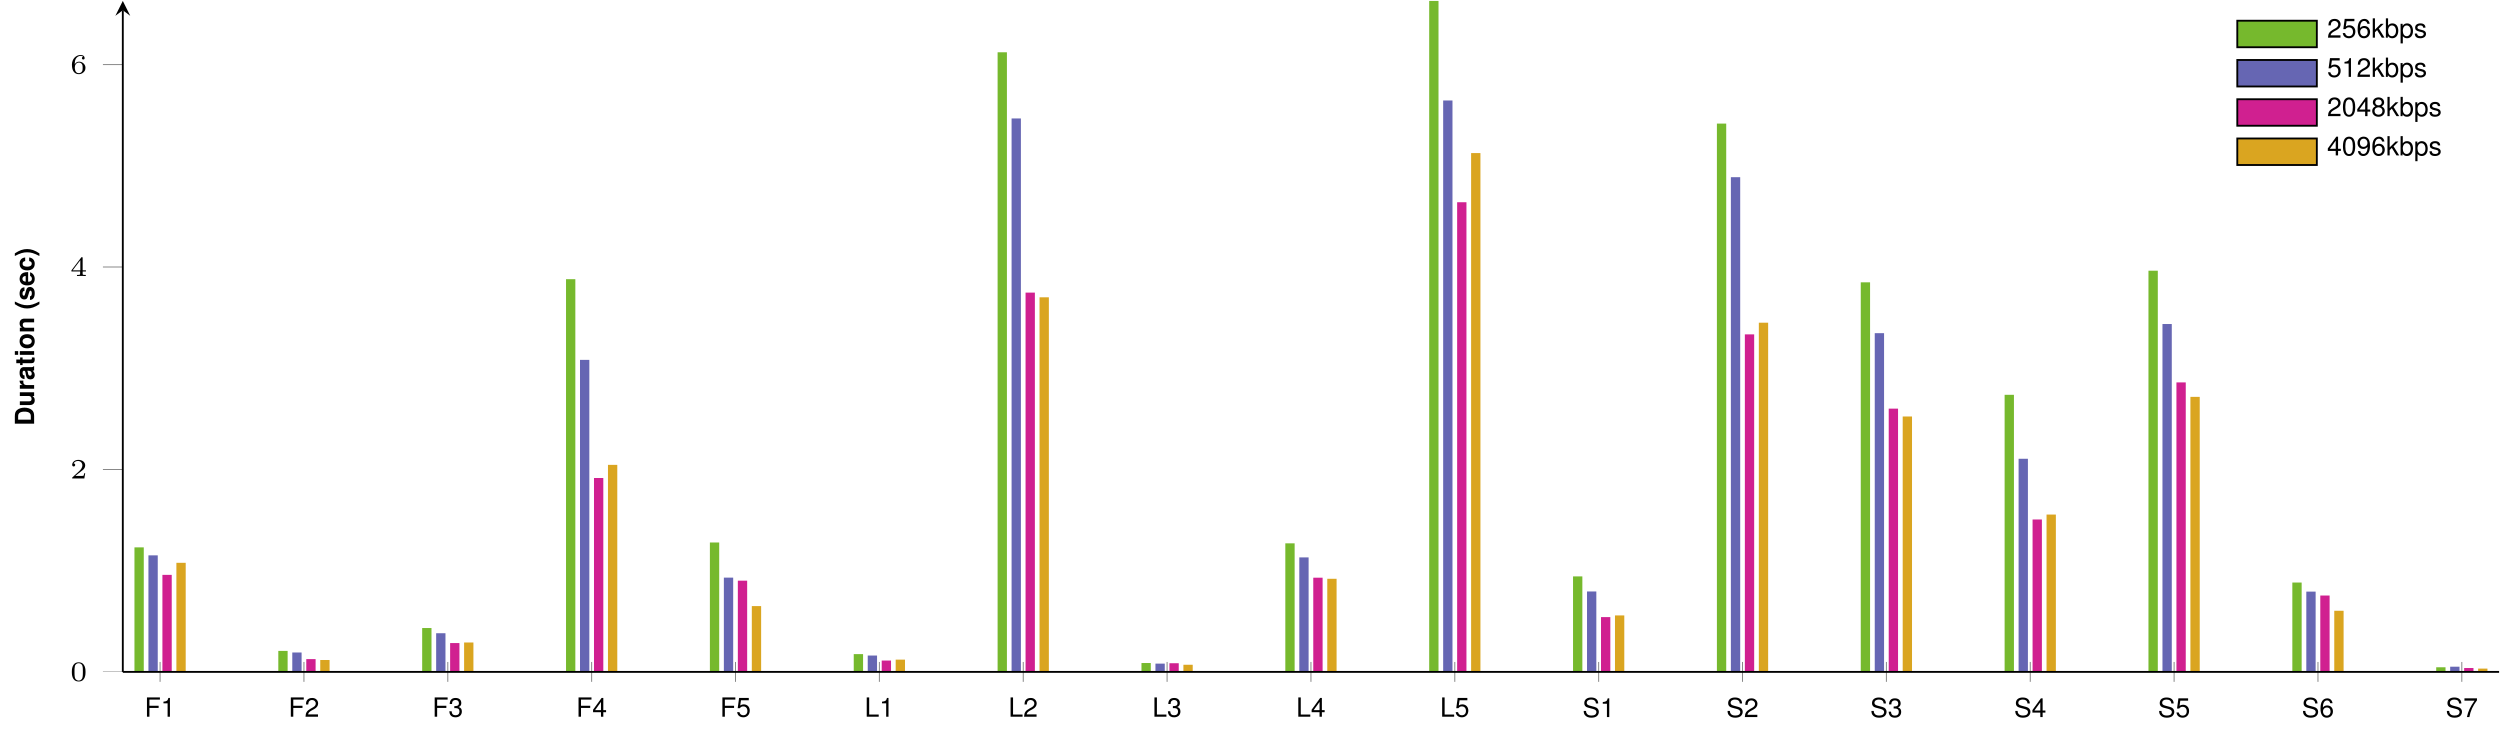
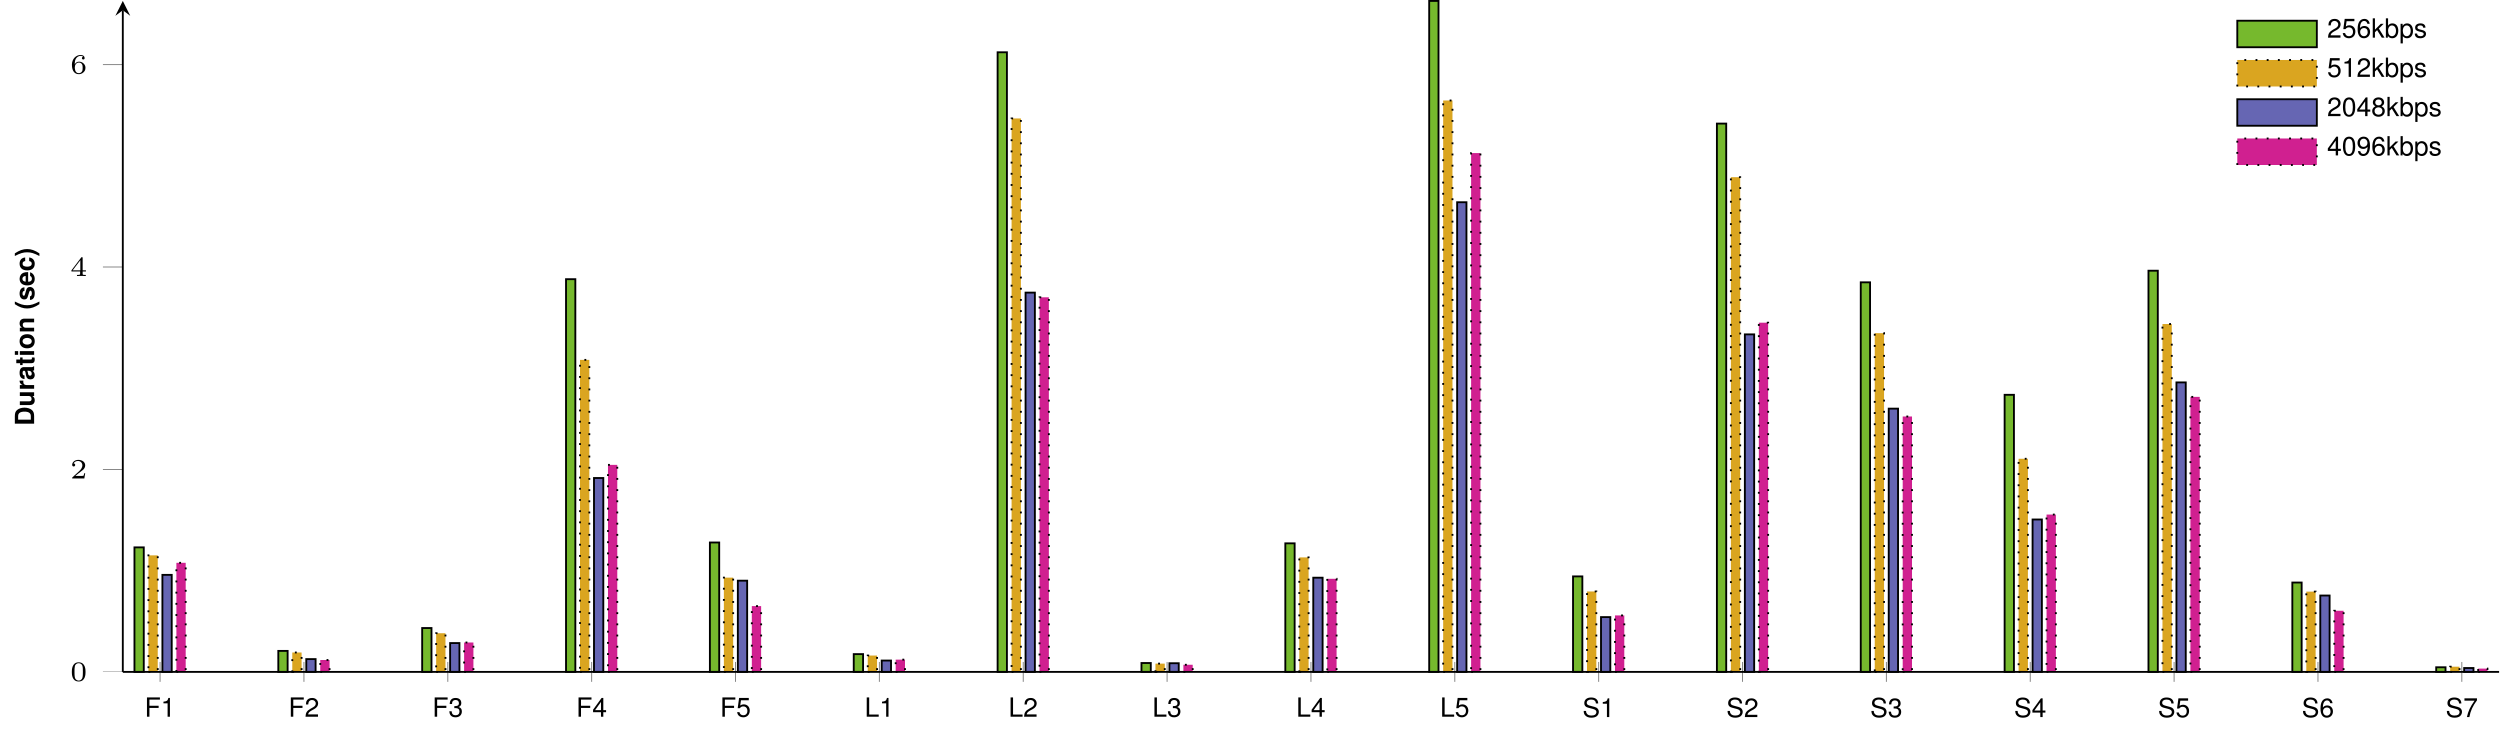
<svg xmlns="http://www.w3.org/2000/svg" xmlns:xlink="http://www.w3.org/1999/xlink" height="156.578pt" version="1.1" viewBox="0 -156.578 534.551 156.578" width="534.551pt">
  <defs>
    <clipPath id="clip1">
      <path d="M26.258 128.824H534.359V-298.117H26.258" />
    </clipPath>
    <clipPath id="clip2">
      <path d="M-115.469 -12.914V-156.379H676.082V-12.914" />
    </clipPath>
    <path d="M1.148 -4.124C0.498 -3.146 0.226 -2.365 0.226 -1.499C0.226 -0.628 0.498 0.153 1.148 1.131H1.714C1.115 -0.034 0.922 -0.668 0.922 -1.499C0.922 -2.325 1.115 -2.97 1.714 -4.124H1.148Z" id="g1-40" />
    <path d="M0.69 1.131C1.341 0.153 1.612 -0.628 1.612 -1.494C1.612 -2.365 1.341 -3.146 0.69 -4.124H0.124C0.724 -2.959 0.917 -2.325 0.917 -1.494C0.917 -0.668 0.724 -0.023 0.124 1.131H0.69Z" id="g1-41" />
    <path d="M0.436 0H2.048C2.676 0 3.072 -0.147 3.349 -0.481C3.677 -0.866 3.853 -1.426 3.853 -2.065C3.853 -2.699 3.677 -3.259 3.349 -3.649C3.072 -3.983 2.682 -4.124 2.048 -4.124H0.436V0ZM1.284 -0.707V-3.417H2.048C2.687 -3.417 3.004 -2.97 3.004 -2.059C3.004 -1.154 2.687 -0.707 2.048 -0.707H1.284Z" id="g1-68" />
    <path d="M2.965 -0.096C2.823 -0.226 2.783 -0.311 2.783 -0.47V-2.167C2.783 -2.789 2.359 -3.106 1.533 -3.106S0.277 -2.755 0.226 -2.048H0.99C1.03 -2.365 1.16 -2.467 1.55 -2.467C1.856 -2.467 2.008 -2.365 2.008 -2.161C2.008 -2.059 1.957 -1.969 1.873 -1.924C1.765 -1.867 1.765 -1.867 1.375 -1.805L1.058 -1.748C0.453 -1.646 0.158 -1.335 0.158 -0.786C0.158 -0.526 0.232 -0.311 0.373 -0.158C0.549 0.023 0.815 0.13 1.086 0.13C1.426 0.13 1.737 -0.017 2.014 -0.306C2.014 -0.147 2.031 -0.091 2.105 0H2.965V-0.096ZM2.008 -1.228C2.008 -0.769 1.782 -0.509 1.38 -0.509C1.115 -0.509 0.95 -0.651 0.95 -0.877C0.95 -1.115 1.075 -1.228 1.403 -1.296L1.675 -1.346C1.884 -1.386 1.918 -1.397 2.008 -1.443V-1.228Z" id="g1-97" />
    <path d="M2.953 -1.912C2.897 -2.659 2.399 -3.106 1.635 -3.106C0.724 -3.106 0.192 -2.506 0.192 -1.465C0.192 -0.458 0.718 0.13 1.624 0.13C2.365 0.13 2.88 -0.328 2.953 -1.058H2.195C2.093 -0.662 1.935 -0.509 1.629 -0.509C1.228 -0.509 0.984 -0.871 0.984 -1.465C0.984 -1.754 1.041 -2.025 1.137 -2.206C1.228 -2.376 1.403 -2.467 1.629 -2.467C1.952 -2.467 2.105 -2.314 2.195 -1.912H2.953Z" id="g1-99" />
    <path d="M2.965 -1.279C2.97 -1.346 2.97 -1.375 2.97 -1.414C2.97 -1.72 2.925 -2.003 2.851 -2.218C2.648 -2.772 2.155 -3.106 1.539 -3.106C0.662 -3.106 0.124 -2.472 0.124 -1.448C0.124 -0.47 0.656 0.13 1.522 0.13C2.206 0.13 2.761 -0.26 2.936 -0.86H2.155C2.059 -0.617 1.839 -0.475 1.55 -0.475C1.324 -0.475 1.143 -0.571 1.03 -0.741C0.956 -0.854 0.928 -0.99 0.917 -1.279H2.965ZM0.928 -1.805C0.979 -2.269 1.177 -2.501 1.528 -2.501C1.726 -2.501 1.907 -2.404 2.02 -2.246C2.093 -2.133 2.127 -2.014 2.144 -1.805H0.928Z" id="g1-101" />
    <path d="M1.171 -3.055H0.379V0H1.171V-3.055ZM1.171 -4.124H0.379V-3.417H1.171V-4.124Z" id="g1-105" />
    <path d="M0.356 -3.055V0H1.148V-1.833C1.148 -2.195 1.403 -2.433 1.788 -2.433C2.127 -2.433 2.297 -2.246 2.297 -1.884V0H3.089V-2.048C3.089 -2.721 2.716 -3.106 2.065 -3.106C1.652 -3.106 1.375 -2.953 1.148 -2.614V-3.055H0.356Z" id="g1-110" />
    <path d="M1.703 -3.106C0.769 -3.106 0.198 -2.489 0.198 -1.488C0.198 -0.481 0.769 0.13 1.709 0.13C2.636 0.13 3.219 -0.487 3.219 -1.465C3.219 -2.501 2.659 -3.106 1.703 -3.106ZM1.709 -2.467C2.144 -2.467 2.427 -2.076 2.427 -1.477C2.427 -0.905 2.133 -0.509 1.709 -0.509C1.279 -0.509 0.99 -0.905 0.99 -1.488S1.279 -2.467 1.709 -2.467Z" id="g1-111" />
    <path d="M0.356 -3.055V0H1.148V-1.624C1.148 -2.088 1.38 -2.32 1.844 -2.32C1.929 -2.32 1.986 -2.314 2.093 -2.297V-3.1C2.048 -3.106 2.02 -3.106 1.997 -3.106C1.635 -3.106 1.318 -2.868 1.148 -2.455V-3.055H0.356Z" id="g1-114" />
    <path d="M2.857 -2.071C2.846 -2.716 2.348 -3.106 1.528 -3.106C0.752 -3.106 0.272 -2.716 0.272 -2.088C0.272 -1.884 0.334 -1.709 0.441 -1.59C0.549 -1.482 0.645 -1.431 0.939 -1.335L1.884 -1.041C2.082 -0.979 2.15 -0.917 2.15 -0.792C2.15 -0.605 1.929 -0.492 1.561 -0.492C1.358 -0.492 1.194 -0.532 1.092 -0.6C1.007 -0.662 0.973 -0.724 0.939 -0.888H0.164C0.187 -0.221 0.679 0.13 1.607 0.13C2.031 0.13 2.354 0.04 2.58 -0.141S2.942 -0.605 2.942 -0.905C2.942 -1.301 2.744 -1.556 2.342 -1.675L1.341 -1.963C1.12 -2.031 1.064 -2.076 1.064 -2.201C1.064 -2.37 1.245 -2.484 1.522 -2.484C1.901 -2.484 2.088 -2.348 2.093 -2.071H2.857Z" id="g1-115" />
    <path d="M1.703 -2.993H1.262V-3.813H0.47V-2.993H0.079V-2.467H0.47V-0.588C0.47 -0.107 0.724 0.13 1.245 0.13C1.42 0.13 1.561 0.113 1.703 0.068V-0.487C1.624 -0.475 1.578 -0.47 1.522 -0.47C1.313 -0.47 1.262 -0.532 1.262 -0.803V-2.467H1.703V-2.993Z" id="g1-116" />
    <path d="M3.061 0V-3.055H2.269V-1.143C2.269 -0.781 2.014 -0.543 1.629 -0.543C1.29 -0.543 1.12 -0.724 1.12 -1.092V-3.055H0.328V-0.928C0.328 -0.255 0.702 0.13 1.352 0.13C1.765 0.13 2.042 -0.023 2.269 -0.362V0H3.061Z" id="g1-117" />
    <path d="M3.288 -1.907C3.288 -2.343 3.288 -3.975 1.823 -3.975S0.359 -2.343 0.359 -1.907C0.359 -1.476 0.359 0.126 1.823 0.126S3.288 -1.476 3.288 -1.907ZM1.823 -0.066C1.572 -0.066 1.166 -0.185 1.022 -0.681C0.927 -1.028 0.927 -1.614 0.927 -1.985C0.927 -2.385 0.927 -2.845 1.01 -3.168C1.16 -3.706 1.614 -3.784 1.823 -3.784C2.098 -3.784 2.493 -3.652 2.624 -3.198C2.714 -2.881 2.72 -2.445 2.72 -1.985C2.72 -1.602 2.72 -0.998 2.618 -0.664C2.451 -0.143 2.02 -0.066 1.823 -0.066Z" id="g2-48" />
    <path d="M3.216 -1.118H2.995C2.983 -1.034 2.923 -0.64 2.833 -0.574C2.792 -0.538 2.307 -0.538 2.224 -0.538H1.106L1.871 -1.16C2.074 -1.321 2.606 -1.704 2.792 -1.883C2.971 -2.062 3.216 -2.367 3.216 -2.792C3.216 -3.539 2.54 -3.975 1.739 -3.975C0.968 -3.975 0.43 -3.467 0.43 -2.905C0.43 -2.6 0.687 -2.564 0.753 -2.564C0.903 -2.564 1.076 -2.672 1.076 -2.887C1.076 -3.019 0.998 -3.21 0.735 -3.21C0.873 -3.515 1.237 -3.742 1.65 -3.742C2.277 -3.742 2.612 -3.276 2.612 -2.792C2.612 -2.367 2.331 -1.931 1.913 -1.548L0.496 -0.251C0.436 -0.191 0.43 -0.185 0.43 0H3.031L3.216 -1.118Z" id="g2-50" />
    <path d="M3.371 -0.98V-1.213H2.672V-3.856C2.672 -3.993 2.672 -4.035 2.523 -4.035C2.415 -4.035 2.403 -4.017 2.349 -3.945L0.275 -1.213V-0.98H2.134V-0.502C2.134 -0.305 2.134 -0.233 1.632 -0.233H1.459V0C1.578 -0.006 2.14 -0.024 2.403 -0.024S3.228 -0.006 3.347 0V-0.233H3.174C2.672 -0.233 2.672 -0.305 2.672 -0.502V-0.98H3.371ZM2.176 -3.383V-1.213H0.532L2.176 -3.383Z" id="g2-52" />
    <path d="M0.974 -1.979C0.98 -2.277 0.992 -2.774 1.201 -3.144C1.465 -3.599 1.859 -3.778 2.218 -3.778C2.355 -3.778 2.63 -3.754 2.774 -3.587C2.552 -3.551 2.517 -3.395 2.517 -3.3C2.517 -3.144 2.624 -3.013 2.803 -3.013S3.096 -3.126 3.096 -3.312C3.096 -3.676 2.821 -3.975 2.212 -3.975C1.285 -3.975 0.377 -3.168 0.377 -1.895C0.377 -0.442 1.052 0.126 1.841 0.126C2.074 0.126 2.481 0.09 2.845 -0.263C3.037 -0.454 3.27 -0.693 3.27 -1.219C3.27 -1.423 3.246 -1.805 2.881 -2.146C2.672 -2.337 2.409 -2.546 1.901 -2.546C1.482 -2.546 1.178 -2.331 0.974 -1.979ZM1.835 -0.09C0.992 -0.09 0.992 -1.118 0.992 -1.351C0.992 -1.865 1.333 -2.355 1.871 -2.355C2.182 -2.355 2.361 -2.23 2.505 -2.038C2.672 -1.805 2.672 -1.536 2.672 -1.219C2.672 -0.807 2.66 -0.604 2.457 -0.365C2.313 -0.185 2.122 -0.09 1.835 -0.09Z" id="g2-54" />
    <path d="M1.556 -4.011C1.182 -4.011 0.843 -3.847 0.634 -3.57C0.373 -3.219 0.243 -2.682 0.243 -1.941C0.243 -0.588 0.696 0.13 1.556 0.13C2.404 0.13 2.868 -0.588 2.868 -1.907C2.868 -2.687 2.744 -3.208 2.478 -3.57C2.269 -3.853 1.935 -4.011 1.556 -4.011ZM1.556 -3.57C2.093 -3.57 2.359 -3.027 2.359 -1.952C2.359 -0.815 2.099 -0.283 1.544 -0.283C1.018 -0.283 0.752 -0.837 0.752 -1.935S1.018 -3.57 1.556 -3.57Z" id="g4-48" />
    <path d="M1.465 -2.857V0H1.963V-4.011H1.635C1.46 -3.394 1.346 -3.31 0.577 -3.213V-2.857H1.465Z" id="g4-49" />
    <path d="M2.863 -0.492H0.752C0.803 -0.82 0.984 -1.03 1.477 -1.318L2.042 -1.624C2.602 -1.929 2.891 -2.342 2.891 -2.834C2.891 -3.168 2.755 -3.479 2.518 -3.694S1.986 -4.011 1.607 -4.011C1.098 -4.011 0.718 -3.83 0.498 -3.491C0.356 -3.276 0.294 -3.027 0.283 -2.619H0.781C0.798 -2.891 0.832 -3.055 0.9 -3.185C1.03 -3.428 1.29 -3.576 1.59 -3.576C2.042 -3.576 2.382 -3.253 2.382 -2.823C2.382 -2.506 2.195 -2.235 1.839 -2.031L1.318 -1.737C0.481 -1.262 0.238 -0.883 0.192 0H2.863V-0.492Z" id="g4-50" />
    <path d="M1.25 -1.839H1.313L1.522 -1.844C2.071 -1.844 2.354 -1.595 2.354 -1.115C2.354 -0.611 2.042 -0.311 1.522 -0.311C0.979 -0.311 0.713 -0.583 0.679 -1.165H0.181C0.204 -0.843 0.26 -0.634 0.356 -0.453C0.56 -0.068 0.956 0.13 1.505 0.13C2.331 0.13 2.863 -0.362 2.863 -1.12C2.863 -1.629 2.665 -1.912 2.184 -2.076C2.557 -2.223 2.744 -2.506 2.744 -2.908C2.744 -3.598 2.286 -4.011 1.522 -4.011C0.713 -4.011 0.283 -3.57 0.266 -2.716H0.764C0.769 -2.959 0.792 -3.095 0.854 -3.219C0.967 -3.44 1.216 -3.576 1.528 -3.576C1.969 -3.576 2.235 -3.315 2.235 -2.891C2.235 -2.608 2.133 -2.438 1.912 -2.348C1.776 -2.291 1.601 -2.269 1.25 -2.263V-1.839Z" id="g4-51" />
    <path d="M1.85 -0.962V0H2.348V-0.962H2.942V-1.409H2.348V-4.011H1.98L0.158 -1.488V-0.962H1.85ZM1.85 -1.409H0.594L1.85 -3.163V-1.409Z" id="g4-52" />
    <path d="M2.693 -4.011H0.622L0.322 -1.827H0.781C1.013 -2.105 1.205 -2.201 1.516 -2.201C2.054 -2.201 2.393 -1.833 2.393 -1.239C2.393 -0.662 2.059 -0.311 1.516 -0.311C1.081 -0.311 0.815 -0.532 0.696 -0.984H0.198C0.266 -0.656 0.322 -0.498 0.441 -0.351C0.668 -0.045 1.075 0.13 1.528 0.13C2.337 0.13 2.902 -0.458 2.902 -1.307C2.902 -2.099 2.376 -2.642 1.607 -2.642C1.324 -2.642 1.098 -2.568 0.866 -2.399L1.024 -3.519H2.693V-4.011Z" id="g4-53" />
    <path d="M2.817 -2.965C2.721 -3.621 2.291 -4.011 1.68 -4.011C1.239 -4.011 0.843 -3.796 0.605 -3.44C0.356 -3.049 0.243 -2.557 0.243 -1.827C0.243 -1.154 0.345 -0.724 0.583 -0.368C0.798 -0.045 1.148 0.13 1.59 0.13C2.354 0.13 2.902 -0.436 2.902 -1.222C2.902 -1.969 2.393 -2.495 1.675 -2.495C1.279 -2.495 0.967 -2.342 0.752 -2.048C0.758 -3.027 1.075 -3.57 1.646 -3.57C1.997 -3.57 2.24 -3.349 2.32 -2.965H2.817ZM1.612 -2.054C2.093 -2.054 2.393 -1.72 2.393 -1.182C2.393 -0.679 2.054 -0.311 1.595 -0.311C1.131 -0.311 0.781 -0.696 0.781 -1.211C0.781 -1.709 1.12 -2.054 1.612 -2.054Z" id="g4-54" />
    <path d="M2.942 -4.011H0.26V-3.519H2.427C1.471 -2.155 1.081 -1.318 0.781 0H1.313C1.533 -1.284 2.037 -2.387 2.942 -3.592V-4.011Z" id="g4-55" />
    <path d="M2.212 -2.11C2.625 -2.359 2.761 -2.563 2.761 -2.942C2.761 -3.57 2.269 -4.011 1.556 -4.011C0.849 -4.011 0.351 -3.57 0.351 -2.942C0.351 -2.568 0.487 -2.365 0.894 -2.11C0.436 -1.89 0.209 -1.556 0.209 -1.115C0.209 -0.379 0.764 0.13 1.556 0.13S2.902 -0.379 2.902 -1.109C2.902 -1.556 2.676 -1.89 2.212 -2.11ZM1.556 -3.57C1.98 -3.57 2.252 -3.321 2.252 -2.931C2.252 -2.557 1.974 -2.308 1.556 -2.308S0.86 -2.557 0.86 -2.936C0.86 -3.321 1.137 -3.57 1.556 -3.57ZM1.556 -1.89C2.054 -1.89 2.393 -1.573 2.393 -1.103C2.393 -0.628 2.054 -0.311 1.544 -0.311C1.058 -0.311 0.718 -0.634 0.718 -1.103S1.058 -1.89 1.556 -1.89Z" id="g4-56" />
    <path d="M0.3 -0.917C0.396 -0.26 0.826 0.13 1.437 0.13C1.878 0.13 2.28 -0.085 2.512 -0.441C2.767 -0.832 2.88 -1.324 2.88 -2.054C2.88 -2.727 2.778 -3.157 2.54 -3.513C2.32 -3.836 1.969 -4.011 1.528 -4.011C0.764 -4.011 0.215 -3.445 0.215 -2.659C0.215 -1.912 0.724 -1.386 1.448 -1.386C1.827 -1.386 2.105 -1.522 2.365 -1.833C2.359 -0.854 2.042 -0.311 1.471 -0.311C1.12 -0.311 0.877 -0.532 0.798 -0.917H0.3ZM1.522 -3.576C1.986 -3.576 2.337 -3.191 2.337 -2.67C2.337 -2.178 1.991 -1.827 1.505 -1.827C1.024 -1.827 0.724 -2.161 0.724 -2.699C0.724 -3.208 1.064 -3.576 1.522 -3.576Z" id="g4-57" />
    <path d="M1.035 -1.878H3.004V-2.342H1.035V-3.66H3.276V-4.124H0.509V0H1.035V-1.878Z" id="g4-70" />
    <path d="M0.979 -4.124H0.453V0H3.015V-0.464H0.979V-4.124Z" id="g4-76" />
    <path d="M3.372 -2.914C3.366 -3.723 2.812 -4.192 1.861 -4.192C0.956 -4.192 0.396 -3.728 0.396 -2.981C0.396 -2.478 0.662 -2.161 1.205 -2.02L2.229 -1.748C2.75 -1.612 2.987 -1.403 2.987 -1.081C2.987 -0.86 2.868 -0.634 2.693 -0.509C2.529 -0.396 2.269 -0.334 1.935 -0.334C1.488 -0.334 1.182 -0.441 0.984 -0.679C0.832 -0.86 0.764 -1.058 0.769 -1.313H0.272C0.277 -0.933 0.351 -0.685 0.515 -0.458C0.798 -0.074 1.273 0.13 1.901 0.13C2.393 0.13 2.795 0.017 3.061 -0.187C3.338 -0.407 3.513 -0.775 3.513 -1.131C3.513 -1.641 3.196 -2.014 2.636 -2.167L1.601 -2.444C1.103 -2.58 0.922 -2.738 0.922 -3.055C0.922 -3.474 1.29 -3.751 1.844 -3.751C2.501 -3.751 2.868 -3.451 2.874 -2.914H3.372Z" id="g4-83" />
    <path d="M0.306 -4.124V0H0.73V-0.379C0.956 -0.034 1.256 0.13 1.669 0.13C2.45 0.13 2.959 -0.509 2.959 -1.494C2.959 -2.455 2.472 -3.049 1.692 -3.049C1.284 -3.049 0.996 -2.897 0.775 -2.563V-4.124H0.306ZM1.601 -2.608C2.127 -2.608 2.467 -2.15 2.467 -1.443C2.467 -0.769 2.116 -0.311 1.601 -0.311C1.103 -0.311 0.775 -0.764 0.775 -1.46S1.103 -2.608 1.601 -2.608Z" id="g4-98" />
    <path d="M0.798 -4.124H0.328V0H0.798V-1.154L1.256 -1.607L2.257 0H2.84L1.629 -1.941L2.659 -2.965H2.054L0.798 -1.709V-4.124Z" id="g4-107" />
    <path d="M0.306 1.233H0.781V-0.311C1.03 -0.006 1.307 0.13 1.692 0.13C2.455 0.13 2.959 -0.487 2.959 -1.431C2.959 -2.427 2.472 -3.049 1.686 -3.049C1.284 -3.049 0.962 -2.868 0.741 -2.518V-2.965H0.306V1.233ZM1.607 -2.608C2.127 -2.608 2.467 -2.15 2.467 -1.443C2.467 -0.769 2.122 -0.311 1.607 -0.311C1.109 -0.311 0.781 -0.764 0.781 -1.46S1.109 -2.608 1.607 -2.608Z" id="g4-112" />
    <path d="M2.478 -2.139C2.472 -2.721 2.088 -3.049 1.403 -3.049C0.713 -3.049 0.266 -2.693 0.266 -2.144C0.266 -1.68 0.504 -1.46 1.205 -1.29L1.646 -1.182C1.974 -1.103 2.105 -0.984 2.105 -0.769C2.105 -0.492 1.827 -0.306 1.414 -0.306C1.16 -0.306 0.945 -0.379 0.826 -0.504C0.752 -0.588 0.718 -0.673 0.69 -0.883H0.192C0.215 -0.198 0.6 0.13 1.375 0.13C2.122 0.13 2.597 -0.238 2.597 -0.809C2.597 -1.25 2.348 -1.494 1.759 -1.635L1.307 -1.742C0.922 -1.833 0.758 -1.957 0.758 -2.167C0.758 -2.438 1.001 -2.614 1.386 -2.614C1.765 -2.614 1.969 -2.45 1.98 -2.139H2.478Z" id="g4-115" />
  </defs>
  <g id="page1">
    <path d="M28.75 -12.914H30.742V-39.539H28.75ZM59.508 -12.914H61.5V-17.402H59.508ZM90.269 -12.914H92.262V-22.293H90.269ZM121.027 -12.914H123.019V-96.883H121.027ZM151.789 -12.914H153.781V-40.582H151.789ZM182.547 -12.914H184.543V-16.715H182.547ZM213.308 -12.914H215.3V-145.399H213.308ZM244.07 -12.914H246.062V-14.812H244.07ZM274.828 -12.914H276.82V-40.402H274.828ZM305.59 -12.914H307.582V-156.379H305.59ZM336.347 -12.914H338.34V-33.332H336.347ZM367.109 -12.914H369.101V-130.153H367.109ZM397.867 -12.914H399.859V-96.211H397.867ZM428.629 -12.914H430.621V-72.16H428.629ZM459.386 -12.914H461.383V-98.695H459.386ZM490.148 -12.914H492.14V-32.02H490.148ZM520.91 -12.914H522.902V-13.902H520.91Z" fill="#76b92d" />
-     <path d="M31.738 -12.914H33.73V-37.832H31.738ZM62.496 -12.914H64.488V-17.062H62.496ZM93.258 -12.914H95.25V-21.18H93.258ZM124.016 -12.914H126.012V-79.629H124.016ZM154.777 -12.914H156.769V-33.07H154.777ZM185.539 -12.914H187.531V-16.41H185.539ZM216.297 -12.914H218.289V-131.25H216.297ZM247.058 -12.914H249.05V-14.684H247.058ZM277.816 -12.914H279.808V-37.395H277.816ZM308.578 -12.914H310.57V-135.094H308.578ZM339.336 -12.914H341.328V-30.109H339.336ZM370.097 -12.914H372.09V-118.692H370.097ZM400.859 -12.914H402.851V-85.34H400.859ZM431.617 -12.914H433.609V-58.484H431.617ZM462.379 -12.914H464.371V-87.297H462.379ZM493.136 -12.914H495.129V-30.078H493.136ZM523.898 -12.914H525.89V-14.024H523.898Z" fill="#6666b3" />
-     <path d="M34.727 -12.914H36.719V-33.66H34.727ZM65.488 -12.914H67.481V-15.649H65.488ZM96.246 -12.914H98.238V-19.078H96.246ZM127.008 -12.914H129V-54.371H127.008ZM157.765 -12.914H159.758V-32.418H157.765ZM188.527 -12.914H190.519V-15.34H188.527ZM219.285 -12.914H221.277V-94.012H219.285ZM250.047 -12.914H252.039V-14.766H250.047ZM280.804 -12.914H282.8V-33.055H280.804ZM311.566 -12.914H313.558V-113.336H311.566ZM342.328 -12.914H344.32V-24.629H342.328ZM373.086 -12.914H375.078V-85.082H373.086ZM403.847 -12.914H405.84V-69.203H403.847ZM434.605 -12.914H436.597V-45.5H434.605ZM465.367 -12.914H467.359V-74.812H465.367ZM496.125 -12.914H498.117V-29.242H496.125ZM526.886 -12.914H528.879V-13.742H526.886Z" fill="#d02090" />
-     <path d="M37.715 -12.914H39.707V-36.238H37.715ZM68.477 -12.914H70.469V-15.457H68.477ZM99.234 -12.914H101.227V-19.199H99.234ZM129.996 -12.914H131.988V-57.18H129.996ZM160.754 -12.914H162.746V-26.984H160.754ZM191.515 -12.914H193.508V-15.535H191.515ZM222.273 -12.914H224.269V-93.008H222.273ZM253.035 -12.914H255.027V-14.438H253.035ZM283.797 -12.914H285.789V-32.82H283.797ZM314.554 -12.914H316.547V-123.848H314.554ZM345.316 -12.914H347.308V-24.988H345.316ZM376.074 -12.914H378.066V-87.578H376.074ZM406.836 -12.914H408.828V-67.523H406.836ZM437.593 -12.914H439.586V-46.555H437.593ZM468.355 -12.914H470.347V-71.719H468.355ZM499.113 -12.914H501.109V-25.984H499.113ZM529.875 -12.914H531.867V-13.617H529.875Z" fill="#daa520" />
+     <path d="M28.75 -12.914H30.742V-39.539H28.75ZM59.508 -12.914H61.5V-17.402H59.508ZM90.269 -12.914H92.262V-22.293H90.269ZM121.027 -12.914H123.019V-96.883H121.027ZM151.789 -12.914H153.781V-40.582H151.789ZM182.547 -12.914H184.543V-16.715H182.547ZM213.308 -12.914H215.3V-145.399H213.308ZM244.07 -12.914H246.062V-14.812H244.07ZM274.828 -12.914H276.82V-40.402H274.828ZM305.59 -12.914H307.582V-156.379H305.59ZM336.347 -12.914H338.34V-33.332H336.347ZM367.109 -12.914H369.101V-130.153H367.109ZM397.867 -12.914H399.859V-96.211H397.867ZM428.629 -12.914H430.621V-72.16H428.629ZM459.386 -12.914H461.383V-98.695H459.386ZM490.148 -12.914H492.14V-32.02H490.148ZM520.91 -12.914H522.902V-13.902H520.91Z" fill="none" stroke="#000000" stroke-miterlimit="10.037" stroke-width="0.4" />
+     <path d="M31.738 -12.914H33.73V-37.832H31.738ZM62.496 -12.914H64.488V-17.062H62.496ZM93.258 -12.914H95.25V-21.18H93.258ZM124.016 -12.914H126.012V-79.629H124.016ZM154.777 -12.914H156.769V-33.07H154.777ZM185.539 -12.914H187.531V-16.41H185.539ZM216.297 -12.914H218.289V-131.25H216.297ZM247.058 -12.914H249.05V-14.684H247.058ZM277.816 -12.914H279.808V-37.395H277.816ZM308.578 -12.914H310.57V-135.094H308.578ZM339.336 -12.914H341.328V-30.109H339.336ZM370.097 -12.914H372.09V-118.692H370.097ZM400.859 -12.914H402.851V-85.34H400.859ZM431.617 -12.914H433.609V-58.484H431.617ZM462.379 -12.914H464.371V-87.297H462.379ZM493.136 -12.914H495.129V-30.078H493.136ZM523.898 -12.914H525.89V-14.024H523.898Z" fill="#daa520" />
+     <path d="M31.738 -12.914H33.73V-37.832H31.738ZM62.496 -12.914H64.488V-17.062H62.496ZM93.258 -12.914H95.25V-21.18H93.258ZM124.016 -12.914H126.012V-79.629H124.016ZM154.777 -12.914H156.769V-33.07H154.777ZM185.539 -12.914H187.531V-16.41H185.539ZM216.297 -12.914H218.289V-131.25H216.297ZM247.058 -12.914H249.05V-14.684H247.058ZM277.816 -12.914H279.808V-37.395H277.816ZM308.578 -12.914H310.57V-135.094H308.578ZM339.336 -12.914H341.328V-30.109H339.336ZM370.097 -12.914H372.09V-118.692H370.097ZM400.859 -12.914H402.851V-85.34H400.859ZM431.617 -12.914H433.609V-58.484H431.617ZM462.379 -12.914H464.371V-87.297H462.379ZM493.136 -12.914H495.129V-30.078H493.136ZM523.898 -12.914H525.89V-14.024H523.898Z" fill="none" stroke="#000000" stroke-dasharray="0.399,1.993" stroke-miterlimit="10.037" stroke-width="0.4" />
+     <path d="M34.727 -12.914H36.719V-33.66H34.727ZM65.488 -12.914H67.481V-15.649H65.488ZM96.246 -12.914H98.238V-19.078H96.246ZM127.008 -12.914H129V-54.371H127.008ZM157.765 -12.914H159.758V-32.418H157.765ZM188.527 -12.914H190.519V-15.34H188.527ZM219.285 -12.914H221.277V-94.012H219.285ZM250.047 -12.914H252.039V-14.766H250.047ZM280.804 -12.914H282.8V-33.055H280.804ZM311.566 -12.914H313.558V-113.336H311.566ZM342.328 -12.914H344.32V-24.629H342.328ZM373.086 -12.914H375.078V-85.082H373.086ZM403.847 -12.914H405.84V-69.203H403.847ZM434.605 -12.914H436.597V-45.5H434.605ZM465.367 -12.914H467.359V-74.812H465.367ZM496.125 -12.914H498.117V-29.242H496.125ZM526.886 -12.914H528.879V-13.742H526.886Z" fill="#6666b3" />
+     <path d="M34.727 -12.914H36.719V-33.66H34.727ZM65.488 -12.914H67.481V-15.649H65.488ZM96.246 -12.914H98.238V-19.078H96.246ZM127.008 -12.914H129V-54.371H127.008ZM157.765 -12.914H159.758V-32.418H157.765ZM188.527 -12.914H190.519V-15.34H188.527ZM219.285 -12.914H221.277V-94.012H219.285ZM250.047 -12.914H252.039V-14.766H250.047ZM280.804 -12.914H282.8V-33.055H280.804ZM311.566 -12.914H313.558V-113.336H311.566ZM342.328 -12.914H344.32V-24.629H342.328ZM373.086 -12.914H375.078V-85.082H373.086ZM403.847 -12.914H405.84V-69.203H403.847ZM434.605 -12.914H436.597V-45.5H434.605ZM465.367 -12.914H467.359V-74.812H465.367ZM496.125 -12.914H498.117V-29.242H496.125ZM526.886 -12.914H528.879V-13.742H526.886Z" fill="none" stroke="#000000" stroke-miterlimit="10.037" stroke-width="0.4" />
+     <path d="M37.715 -12.914H39.707V-36.238H37.715ZM68.477 -12.914H70.469V-15.457H68.477ZM99.234 -12.914H101.227V-19.199H99.234ZM129.996 -12.914H131.988V-57.18H129.996ZM160.754 -12.914H162.746V-26.984H160.754ZM191.515 -12.914H193.508V-15.535H191.515ZM222.273 -12.914H224.269V-93.008H222.273ZM253.035 -12.914H255.027V-14.438H253.035ZM283.797 -12.914H285.789V-32.82H283.797ZM314.554 -12.914H316.547V-123.848H314.554ZM345.316 -12.914H347.308V-24.988H345.316ZM376.074 -12.914H378.066V-87.578H376.074ZM406.836 -12.914H408.828V-67.523H406.836ZM437.593 -12.914H439.586V-46.555H437.593ZM468.355 -12.914H470.347V-71.719H468.355ZM499.113 -12.914H501.109V-25.984H499.113ZM529.875 -12.914H531.867V-13.617H529.875Z" fill="#d02090" />
+     <path d="M37.715 -12.914H39.707V-36.238H37.715ZM68.477 -12.914H70.469V-15.457H68.477ZM99.234 -12.914H101.227V-19.199H99.234ZM129.996 -12.914H131.988V-57.18H129.996ZM160.754 -12.914H162.746V-26.984H160.754ZM191.515 -12.914H193.508V-15.535H191.515ZM222.273 -12.914H224.269V-93.008H222.273ZM253.035 -12.914H255.027V-14.438H253.035ZM283.797 -12.914H285.789V-32.82H283.797ZM314.554 -12.914H316.547V-123.848H314.554ZM345.316 -12.914H347.308V-24.988H345.316ZM376.074 -12.914H378.066V-87.578H376.074ZM406.836 -12.914H408.828V-67.523H406.836ZM437.593 -12.914H439.586V-46.555H437.593ZM468.355 -12.914H470.347V-71.719H468.355ZM499.113 -12.914H501.109V-25.984H499.113ZM529.875 -12.914H531.867V-13.617H529.875Z" fill="none" stroke="#000000" stroke-dasharray="0.399,1.993" stroke-miterlimit="10.037" stroke-width="0.4" />
    <path clip-path="url(#clip1)" d="M34.227 -10.785V-15.039M64.988 -10.785V-15.039M95.75 -10.785V-15.039M126.508 -10.785V-15.039M157.269 -10.785V-15.039M188.027 -10.785V-15.039M218.789 -10.785V-15.039M249.547 -10.785V-15.039M280.308 -10.785V-15.039M311.066 -10.785V-15.039M341.828 -10.785V-15.039M372.59 -10.785V-15.039M403.347 -10.785V-15.039M434.109 -10.785V-15.039M464.867 -10.785V-15.039M495.629 -10.785V-15.039M526.386 -10.785V-15.039" fill="none" stroke="#808080" stroke-miterlimit="10.037" stroke-width="0.2" />
    <path clip-path="url(#clip2)" d="M22.008 -12.914H26.258M22.008 -56.199H26.258M22.008 -99.484H26.258M22.008 -142.77H26.258" fill="none" stroke="#808080" stroke-miterlimit="10.037" stroke-width="0.2" />
    <path d="M26.258 -12.914H534.359" fill="none" stroke="#000000" stroke-miterlimit="10.037" stroke-width="0.4" />
    <path d="M26.258 -12.914V-154.387" fill="none" stroke="#000000" stroke-miterlimit="10.037" stroke-width="0.4" />
    <path d="M26.258 -156.379L24.664 -153.192L26.258 -154.387L27.852 -153.192" />
    <g transform="matrix(1 0 0 1 -29.5728 22.4957)">
      <use x="60.488" xlink:href="#g4-70" y="-25.826" />
      <use x="63.944" xlink:href="#g4-49" y="-25.826" />
    </g>
    <g transform="matrix(1 0 0 1 1.1871 22.4957)">
      <use x="60.488" xlink:href="#g4-70" y="-25.826" />
      <use x="63.944" xlink:href="#g4-50" y="-25.826" />
    </g>
    <g transform="matrix(1 0 0 1 31.9471 22.4957)">
      <use x="60.488" xlink:href="#g4-70" y="-25.826" />
      <use x="63.944" xlink:href="#g4-51" y="-25.826" />
    </g>
    <g transform="matrix(1 0 0 1 62.7074 22.4957)">
      <use x="60.488" xlink:href="#g4-70" y="-25.826" />
      <use x="63.944" xlink:href="#g4-52" y="-25.826" />
    </g>
    <g transform="matrix(1 0 0 1 93.4674 22.4957)">
      <use x="60.488" xlink:href="#g4-70" y="-25.826" />
      <use x="63.944" xlink:href="#g4-53" y="-25.826" />
    </g>
    <g transform="matrix(1 0 0 1 124.383 22.4957)">
      <use x="60.488" xlink:href="#g4-76" y="-25.826" />
      <use x="63.633" xlink:href="#g4-49" y="-25.826" />
    </g>
    <g transform="matrix(1 0 0 1 155.143 22.4957)">
      <use x="60.488" xlink:href="#g4-76" y="-25.826" />
      <use x="63.633" xlink:href="#g4-50" y="-25.826" />
    </g>
    <g transform="matrix(1 0 0 1 185.903 22.4957)">
      <use x="60.488" xlink:href="#g4-76" y="-25.826" />
      <use x="63.633" xlink:href="#g4-51" y="-25.826" />
    </g>
    <g transform="matrix(1 0 0 1 216.663 22.4957)">
      <use x="60.488" xlink:href="#g4-76" y="-25.826" />
      <use x="63.633" xlink:href="#g4-52" y="-25.826" />
    </g>
    <g transform="matrix(1 0 0 1 247.423 22.4957)">
      <use x="60.488" xlink:href="#g4-76" y="-25.826" />
      <use x="63.633" xlink:href="#g4-53" y="-25.826" />
    </g>
    <g transform="matrix(1 0 0 1 277.868 22.5781)">
      <use x="60.488" xlink:href="#g4-83" y="-25.826" />
      <use x="64.261" xlink:href="#g4-49" y="-25.826" />
    </g>
    <g transform="matrix(1 0 0 1 308.628 22.5781)">
      <use x="60.488" xlink:href="#g4-83" y="-25.826" />
      <use x="64.261" xlink:href="#g4-50" y="-25.826" />
    </g>
    <g transform="matrix(1 0 0 1 339.388 22.5781)">
      <use x="60.488" xlink:href="#g4-83" y="-25.826" />
      <use x="64.261" xlink:href="#g4-51" y="-25.826" />
    </g>
    <g transform="matrix(1 0 0 1 370.148 22.5781)">
      <use x="60.488" xlink:href="#g4-83" y="-25.826" />
      <use x="64.261" xlink:href="#g4-52" y="-25.826" />
    </g>
    <g transform="matrix(1 0 0 1 400.908 22.5781)">
      <use x="60.488" xlink:href="#g4-83" y="-25.826" />
      <use x="64.261" xlink:href="#g4-53" y="-25.826" />
    </g>
    <g transform="matrix(1 0 0 1 431.668 22.5781)">
      <use x="60.488" xlink:href="#g4-83" y="-25.826" />
      <use x="64.261" xlink:href="#g4-54" y="-25.826" />
    </g>
    <g transform="matrix(1 0 0 1 462.428 22.5781)">
      <use x="60.488" xlink:href="#g4-83" y="-25.826" />
      <use x="64.261" xlink:href="#g4-55" y="-25.826" />
    </g>
    <g transform="matrix(1 0 0 1 -45.4873 14.8392)">
      <use x="60.488" xlink:href="#g2-48" y="-25.826" />
    </g>
    <g transform="matrix(1 0 0 1 -45.4873 -28.4469)">
      <use x="60.488" xlink:href="#g2-50" y="-25.826" />
    </g>
    <g transform="matrix(1 0 0 1 -45.4873 -71.733)">
      <use x="60.488" xlink:href="#g2-52" y="-25.826" />
    </g>
    <g transform="matrix(1 0 0 1 -45.4873 -115.019)">
      <use x="60.488" xlink:href="#g2-54" y="-25.826" />
    </g>
    <g transform="matrix(0 -1 1 0 33.1223 -5.07)">
      <use x="60.488" xlink:href="#g1-68" y="-25.826" />
      <use x="64.572" xlink:href="#g1-117" y="-25.826" />
      <use x="68.029" xlink:href="#g1-114" y="-25.826" />
      <use x="70.23" xlink:href="#g1-97" y="-25.826" />
      <use x="73.375" xlink:href="#g1-116" y="-25.826" />
      <use x="75.259" xlink:href="#g1-105" y="-25.826" />
      <use x="76.832" xlink:href="#g1-111" y="-25.826" />
      <use x="80.288" xlink:href="#g1-110" y="-25.826" />
      <use x="85.324" xlink:href="#g1-40" y="-25.826" />
      <use x="87.208" xlink:href="#g1-115" y="-25.826" />
      <use x="90.353" xlink:href="#g1-101" y="-25.826" />
      <use x="93.499" xlink:href="#g1-99" y="-25.826" />
      <use x="96.644" xlink:href="#g1-41" y="-25.826" />
    </g>
    <path d="M478.379 -146.477V-152.149H495.387V-146.477ZM495.387 -152.149" fill="#76b92d" />
    <path d="M478.379 -146.476V-152.148H495.387V-146.476ZM495.387 -152.148" fill="none" stroke="#000000" stroke-miterlimit="10.037" stroke-width="0.4" />
    <g transform="matrix(1 0 0 1 419.684 -97.5227)">
      <use x="77.894" xlink:href="#g4-50" y="-51.006" />
      <use x="81.04" xlink:href="#g4-53" y="-51.006" />
      <use x="84.185" xlink:href="#g4-54" y="-51.006" />
      <use x="87.331" xlink:href="#g4-107" y="-51.006" />
      <use x="90.159" xlink:href="#g4-98" y="-51.006" />
      <use x="93.305" xlink:href="#g4-112" y="-51.006" />
      <use x="96.451" xlink:href="#g4-115" y="-51.006" />
    </g>
-     <path d="M478.379 -138.086V-143.754H495.386V-138.086ZM495.386 -143.754" fill="#6666b3" />
-     <path d="M478.379 -138.086V-143.754H495.387V-138.086ZM495.387 -143.754" fill="none" stroke="#000000" stroke-miterlimit="10.037" stroke-width="0.4" />
+     <path d="M478.379 -138.086V-143.754H495.386V-138.086ZM495.386 -143.754" fill="#daa520" />
+     <path d="M478.379 -138.086V-143.754H495.387V-138.086ZM495.387 -143.754" fill="none" stroke="#000000" stroke-dasharray="0.399,1.993" stroke-miterlimit="10.037" stroke-width="0.4" />
    <g transform="matrix(1 0 0 1 419.684 -97.5222)">
      <use x="77.894" xlink:href="#g4-53" y="-42.613" />
      <use x="81.04" xlink:href="#g4-49" y="-42.613" />
      <use x="84.185" xlink:href="#g4-50" y="-42.613" />
      <use x="87.331" xlink:href="#g4-107" y="-42.613" />
      <use x="90.159" xlink:href="#g4-98" y="-42.613" />
      <use x="93.305" xlink:href="#g4-112" y="-42.613" />
      <use x="96.451" xlink:href="#g4-115" y="-42.613" />
    </g>
-     <path d="M478.379 -129.691V-135.359H495.386V-129.691ZM495.386 -135.359" fill="#d02090" />
+     <path d="M478.379 -129.691V-135.359H495.386V-129.691ZM495.386 -135.359" fill="#6666b3" />
    <path d="M478.379 -129.691V-135.359H495.387V-129.691ZM495.387 -135.359" fill="none" stroke="#000000" stroke-miterlimit="10.037" stroke-width="0.4" />
    <g transform="matrix(1 0 0 1 419.684 -97.5226)">
      <use x="77.894" xlink:href="#g4-50" y="-34.219" />
      <use x="81.04" xlink:href="#g4-48" y="-34.219" />
      <use x="84.185" xlink:href="#g4-52" y="-34.219" />
      <use x="87.331" xlink:href="#g4-56" y="-34.219" />
      <use x="90.476" xlink:href="#g4-107" y="-34.219" />
      <use x="93.305" xlink:href="#g4-98" y="-34.219" />
      <use x="96.451" xlink:href="#g4-112" y="-34.219" />
      <use x="99.596" xlink:href="#g4-115" y="-34.219" />
    </g>
-     <path d="M478.379 -121.297V-126.969H495.386V-121.297ZM495.386 -126.969" fill="#daa520" />
-     <path d="M478.379 -121.297V-126.969H495.387V-121.297ZM495.387 -126.969" fill="none" stroke="#000000" stroke-miterlimit="10.037" stroke-width="0.4" />
+     <path d="M478.379 -121.297V-126.969H495.386V-121.297ZM495.386 -126.969" fill="#d02090" />
+     <path d="M478.379 -121.297V-126.969H495.387V-121.297ZM495.387 -126.969" fill="none" stroke="#000000" stroke-dasharray="0.399,1.993" stroke-miterlimit="10.037" stroke-width="0.4" />
    <g transform="matrix(1 0 0 1 419.684 -97.5221)">
      <use x="77.894" xlink:href="#g4-52" y="-25.826" />
      <use x="81.04" xlink:href="#g4-48" y="-25.826" />
      <use x="84.185" xlink:href="#g4-57" y="-25.826" />
      <use x="87.331" xlink:href="#g4-54" y="-25.826" />
      <use x="90.476" xlink:href="#g4-107" y="-25.826" />
      <use x="93.305" xlink:href="#g4-98" y="-25.826" />
      <use x="96.451" xlink:href="#g4-112" y="-25.826" />
      <use x="99.596" xlink:href="#g4-115" y="-25.826" />
    </g>
  </g>
</svg>
